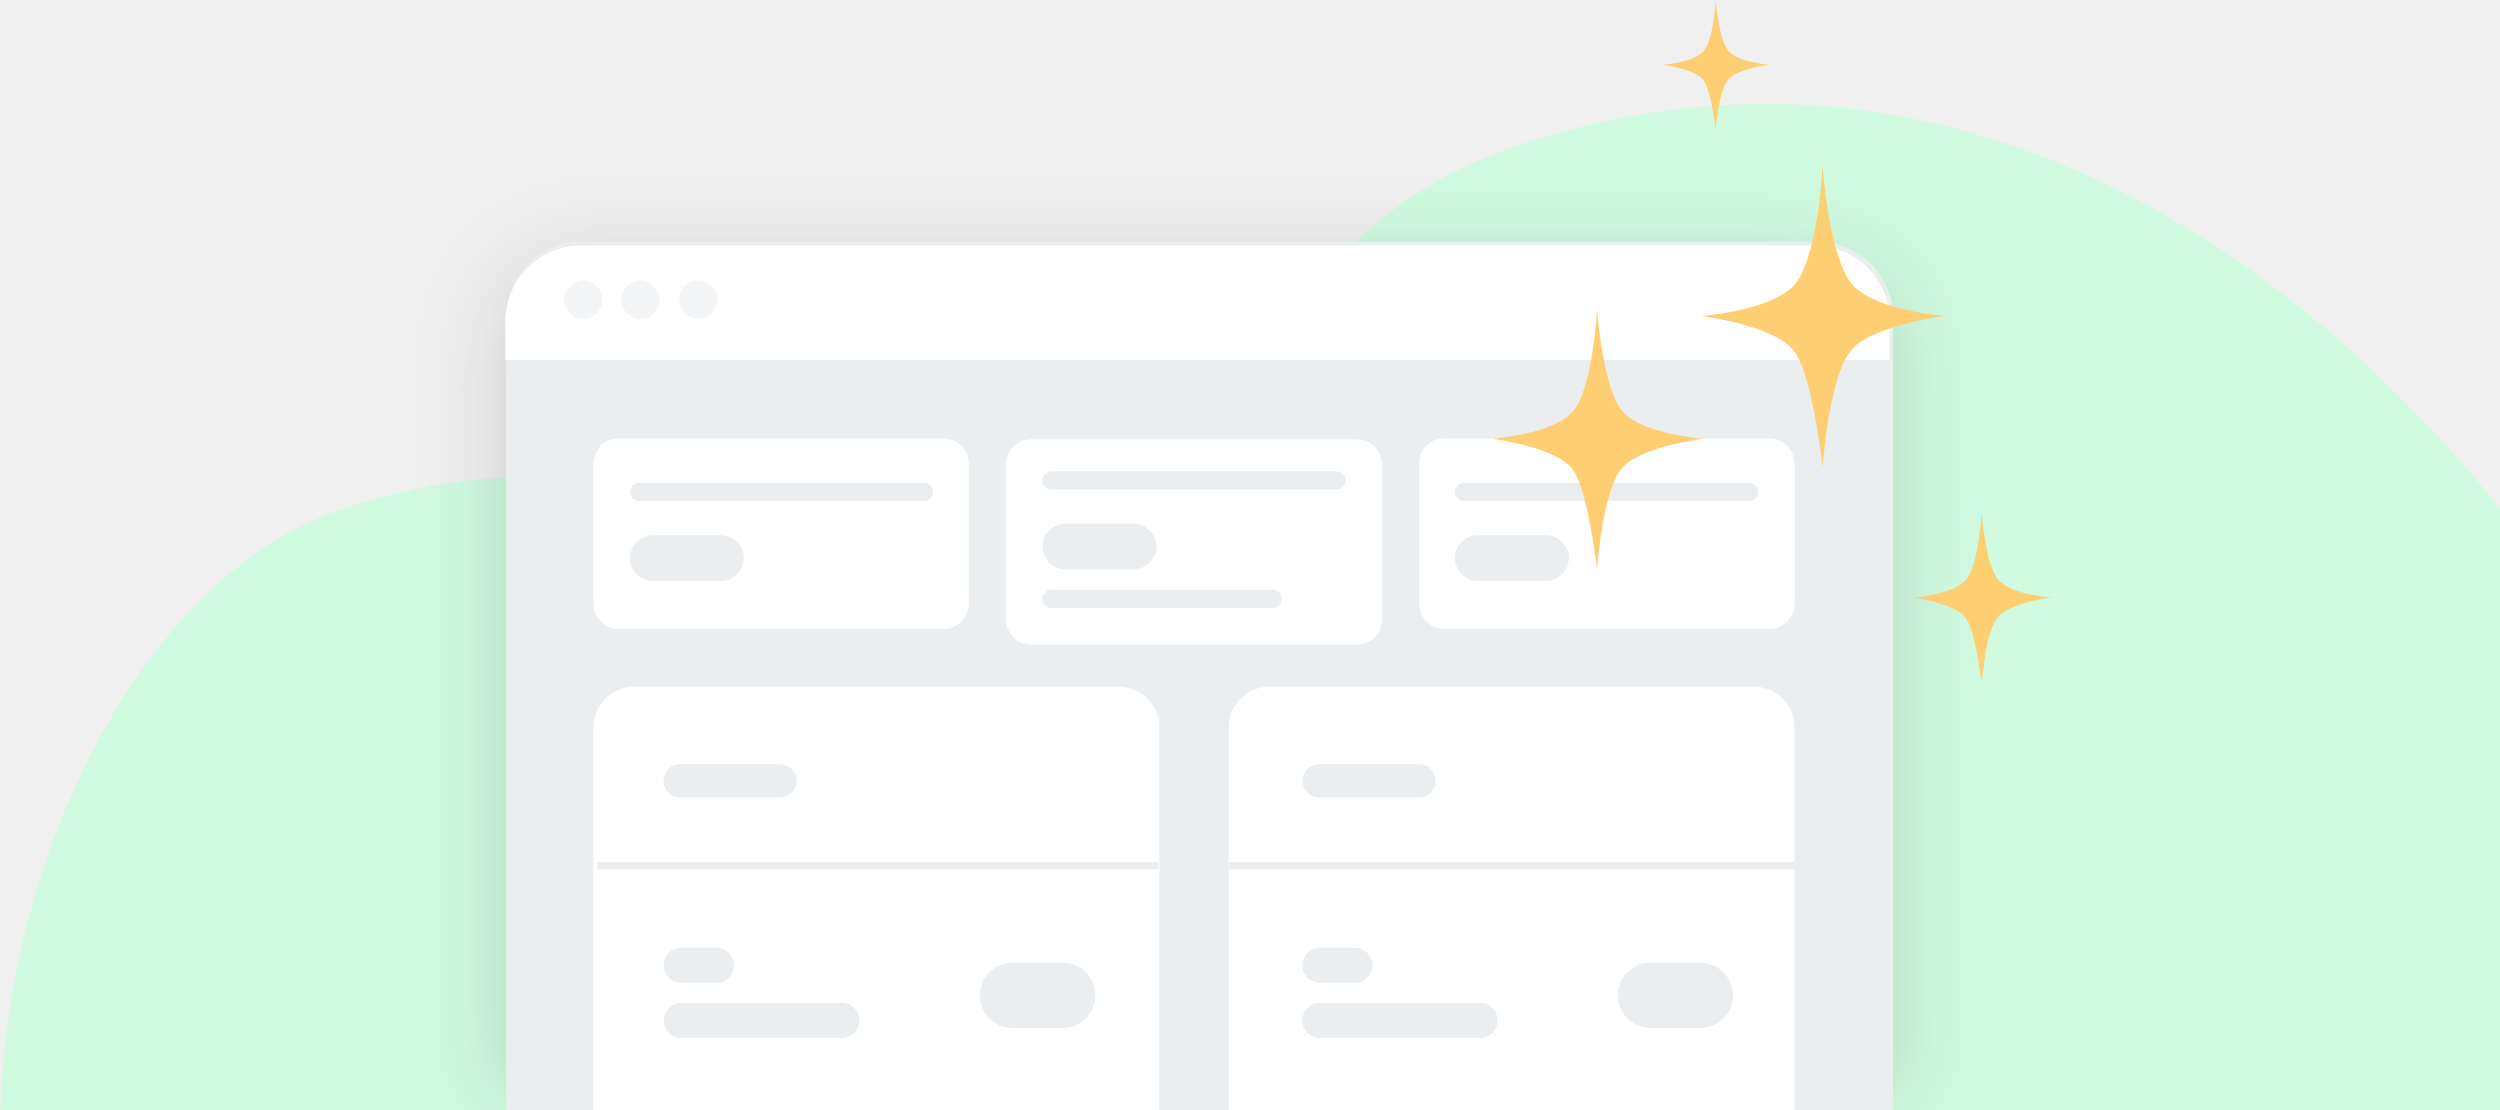
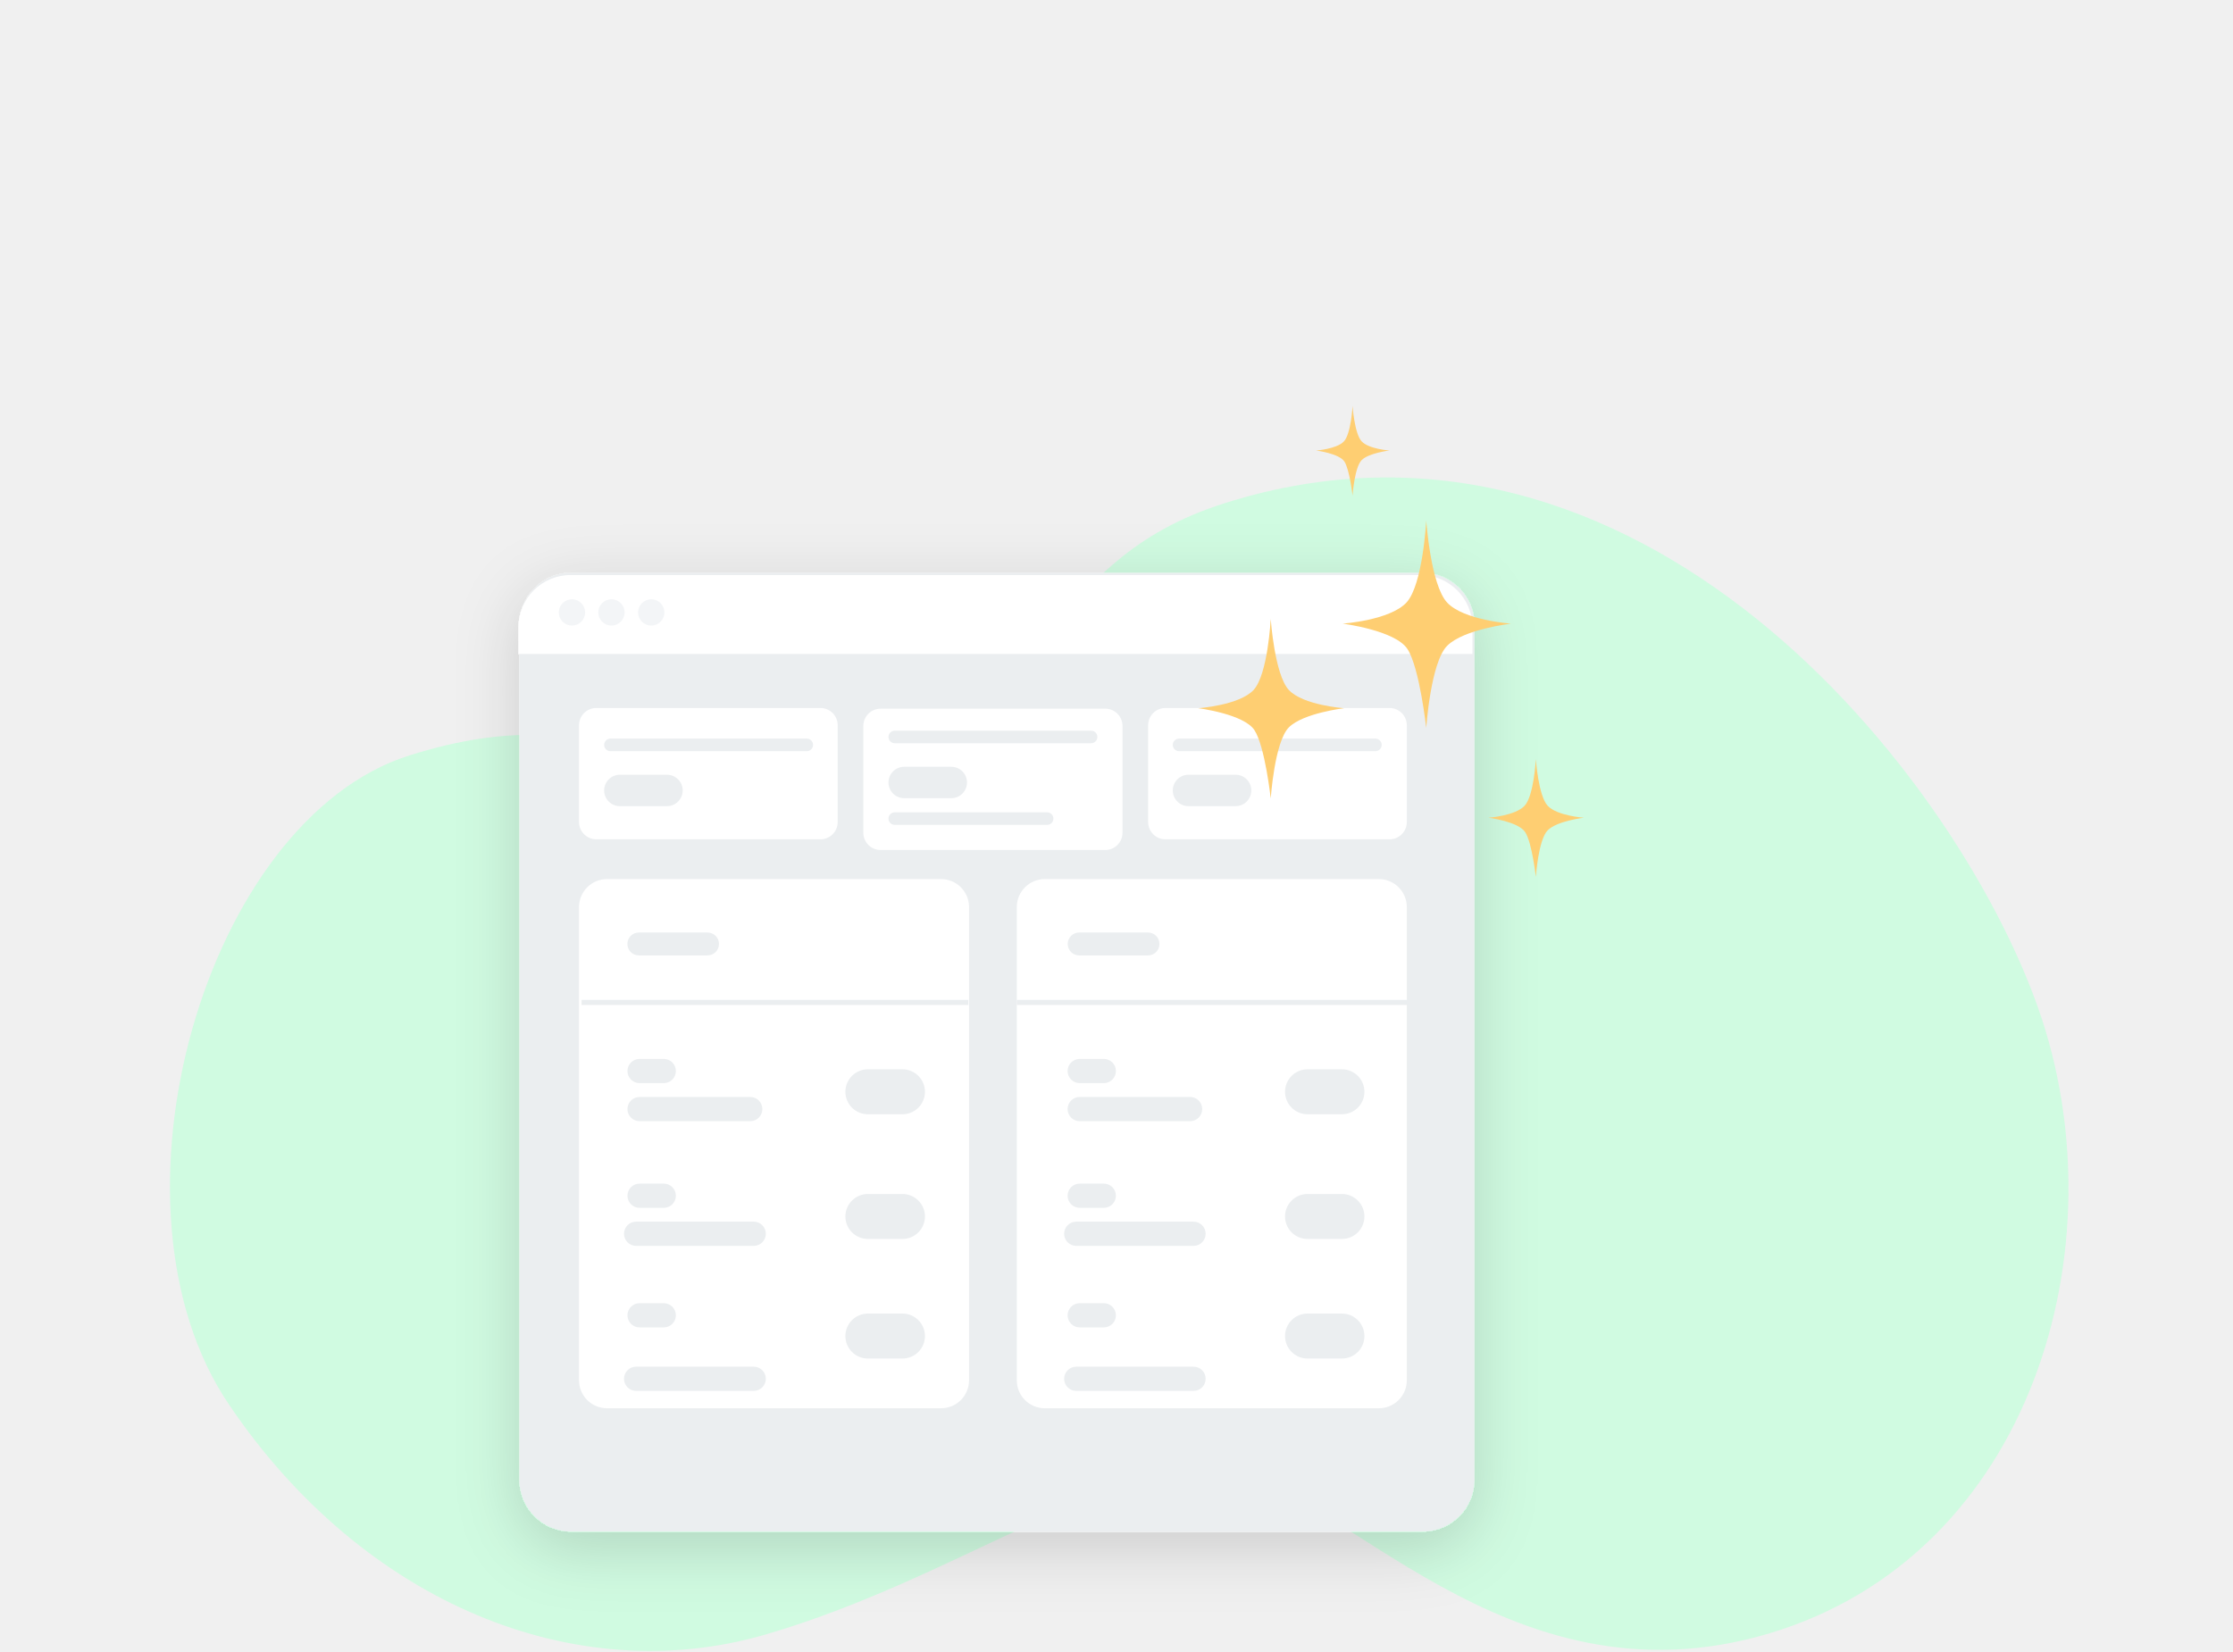
- <svg xmlns="http://www.w3.org/2000/svg" width="365" height="162" viewBox="0 0 365 162" fill="none">
-   <path d="M395.798 127.776C413.38 177.873 394.526 243.48 338.659 260.112C282.792 276.743 247.547 228.084 223.065 225.742C198.583 223.4 166.139 248.715 126.046 260.349C85.954 271.984 40.992 253.764 12.48 211.568C-16.032 169.372 7.521 87.701 50.698 74.063C93.875 60.426 102.563 84.006 145.576 73.891C188.59 63.777 184.146 32.996 223.469 20.59C311.228 -7.097 378.216 77.679 395.798 127.776Z" fill="#D0FBE1" />
-   <g filter="url(#filter0_d_4201_35555)">
-     <rect x="74.006" y="35.344" width="202.324" height="203.167" rx="11.037" fill="#EBEEF0" />
-     <mask id="mask0_4201_35555" style="mask-type:alpha" maskUnits="userSpaceOnUse" x="74" y="35" width="203" height="207">
-       <rect x="74.006" y="35.344" width="202.324" height="205.696" rx="11.037" fill="#DEE3E6" />
+ <svg xmlns="http://www.w3.org/2000/svg" width="473" height="350" viewBox="0 0 473 350" fill="none">
+   <path d="M431.798 213.776C449.38 263.873 430.526 329.48 374.659 346.112C318.792 362.743 283.547 314.084 259.065 311.742C234.583 309.4 202.139 334.715 162.046 346.349C121.954 357.984 76.992 339.764 48.48 297.568C19.968 255.372 43.521 173.701 86.698 160.063C129.875 146.426 138.563 170.006 181.576 159.891C224.59 149.777 220.146 118.996 259.469 106.59C347.228 78.903 414.216 163.679 431.798 213.776Z" fill="#D0FBE1" />
+   <g filter="url(#filter0_d_5028_15075)">
+     <rect x="110.006" y="121.344" width="202.324" height="203.167" rx="11.037" fill="#EBEEF0" />
+     <mask id="mask0_5028_15075" style="mask-type:alpha" maskUnits="userSpaceOnUse" x="110" y="121" width="203" height="207">
+       <rect x="110.006" y="121.344" width="202.324" height="205.696" rx="11.037" fill="#DEE3E6" />
    </mask>
-     <g mask="url(#mask0_4201_35555)">
-       <rect x="86.65" y="100.257" width="82.615" height="112.121" rx="5.929" fill="white" />
-       <rect x="96.908" y="146.421" width="28.578" height="5.129" rx="2.565" fill="#EBEEF0" />
-       <rect x="96.908" y="138.36" width="10.259" height="5.129" rx="2.565" fill="#EBEEF0" />
-       <path d="M143.072 145.322C143.072 142.691 145.205 140.559 147.835 140.559H155.163C157.793 140.559 159.926 142.691 159.926 145.322C159.926 147.952 157.793 150.085 155.163 150.085H147.835C145.205 150.085 143.072 147.952 143.072 145.322Z" fill="#EBEEF0" />
-       <rect x="96.893" y="111.577" width="19.406" height="4.851" rx="2.426" fill="#EBEEF0" />
-       <path d="M169.123 126.4L87.188 126.4" stroke="#EBEEF0" stroke-width="1.078" />
-       <rect x="179.381" y="100.257" width="82.615" height="112.121" rx="5.929" fill="white" />
-       <rect x="190.141" y="146.421" width="28.513" height="5.129" rx="2.565" fill="#EBEEF0" />
-       <rect x="190.141" y="138.36" width="10.236" height="5.129" rx="2.565" fill="#EBEEF0" />
-       <path d="M236.199 145.322C236.199 142.691 238.332 140.559 240.962 140.559H248.252C250.882 140.559 253.015 142.691 253.015 145.322C253.015 147.952 250.882 150.085 248.252 150.085H240.962C238.332 150.085 236.199 147.952 236.199 145.322Z" fill="#EBEEF0" />
-       <rect x="190.164" y="111.577" width="19.439" height="4.851" rx="2.426" fill="#EBEEF0" />
-       <path d="M261.998 126.4L179.382 126.4" stroke="#EBEEF0" stroke-width="1.078" />
-       <rect width="54.796" height="27.82" rx="3.66" transform="matrix(1 0 0 -1 207.201 91.8267)" fill="white" />
-       <rect width="16.636" height="6.655" rx="3.328" transform="matrix(1 0 0 -1 212.42 84.8043)" fill="#EBEEF0" />
-       <rect width="44.253" height="2.662" rx="1.331" transform="matrix(1 0 0 -1 212.42 73.1577)" fill="#EBEEF0" />
-       <rect width="54.9" height="29.948" rx="3.66" transform="matrix(1 0 0 -1 146.873 94.0988)" fill="white" />
-       <rect width="34.936" height="2.662" rx="1.331" transform="matrix(1 0 0 -1 152.197 88.7748)" fill="#EBEEF0" />
-       <rect width="16.636" height="6.655" rx="3.328" transform="matrix(1 0 0 -1 152.197 83.1179)" fill="#EBEEF0" />
-       <rect width="44.253" height="2.662" rx="1.331" transform="matrix(1 0 0 -1 152.197 71.4715)" fill="#EBEEF0" />
-       <rect width="54.796" height="27.82" rx="3.66" transform="matrix(1 0 0 -1 86.6504 91.8267)" fill="white" />
-       <path d="M91.973 81.477C91.973 83.314 93.462 84.804 95.3 84.804H105.281C107.119 84.804 108.609 83.314 108.609 81.477C108.609 79.639 107.119 78.149 105.281 78.149H95.3C93.463 78.149 91.973 79.639 91.973 81.477Z" fill="#EBEEF0" />
-       <rect width="44.253" height="2.662" rx="1.331" transform="matrix(1 0 0 -1 91.9727 73.1577)" fill="#EBEEF0" />
+     <g mask="url(#mask0_5028_15075)">
+       <rect x="122.65" y="186.257" width="82.615" height="112.121" rx="5.929" fill="white" />
+       <rect x="132.908" y="232.421" width="28.578" height="5.129" rx="2.565" fill="#EBEEF0" />
+       <rect x="132.908" y="224.36" width="10.259" height="5.129" rx="2.565" fill="#EBEEF0" />
+       <rect x="132.908" y="250.782" width="10.259" height="5.129" rx="2.565" fill="#EBEEF0" />
+       <rect x="132.908" y="276.117" width="10.259" height="5.129" rx="2.565" fill="#EBEEF0" />
+       <path d="M179.072 231.322C179.072 228.691 181.205 226.559 183.835 226.559H191.163C193.793 226.559 195.926 228.691 195.926 231.322C195.926 233.952 193.793 236.085 191.163 236.085H183.835C181.205 236.085 179.072 233.952 179.072 231.322Z" fill="#EBEEF0" />
+       <rect x="132.893" y="197.577" width="19.406" height="4.851" rx="2.426" fill="#EBEEF0" />
+       <path d="M179.072 257.743C179.072 255.113 181.205 252.98 183.835 252.98H191.163C193.793 252.98 195.926 255.113 195.926 257.743C195.926 260.374 193.793 262.506 191.163 262.506H183.835C181.205 262.506 179.072 260.374 179.072 257.743Z" fill="#EBEEF0" />
+       <path d="M179.072 283.078C179.072 280.448 181.205 278.315 183.835 278.315H191.163C193.793 278.315 195.926 280.448 195.926 283.078C195.926 285.709 193.793 287.841 191.163 287.841H183.835C181.205 287.841 179.072 285.709 179.072 283.078Z" fill="#EBEEF0" />
+       <rect x="132.176" y="258.842" width="30.043" height="5.129" rx="2.565" fill="#EBEEF0" />
+       <rect x="132.176" y="289.568" width="30.043" height="5.129" rx="2.565" fill="#EBEEF0" />
+       <path d="M205.123 212.4H123.188" stroke="#EBEEF0" stroke-width="1.078" />
+       <rect x="215.381" y="186.257" width="82.615" height="112.121" rx="5.929" fill="white" />
+       <rect x="226.141" y="232.421" width="28.513" height="5.129" rx="2.565" fill="#EBEEF0" />
+       <rect x="226.141" y="224.36" width="10.236" height="5.129" rx="2.565" fill="#EBEEF0" />
+       <rect x="226.141" y="250.782" width="10.236" height="5.129" rx="2.565" fill="#EBEEF0" />
+       <rect x="226.141" y="276.117" width="10.236" height="5.129" rx="2.565" fill="#EBEEF0" />
+       <path d="M272.199 231.322C272.199 228.691 274.332 226.559 276.962 226.559H284.252C286.882 226.559 289.015 228.691 289.015 231.322C289.015 233.952 286.882 236.085 284.252 236.085H276.962C274.332 236.085 272.199 233.952 272.199 231.322Z" fill="#EBEEF0" />
+       <rect x="226.164" y="197.577" width="19.439" height="4.851" rx="2.426" fill="#EBEEF0" />
+       <path d="M297.998 212.4H215.382" stroke="#EBEEF0" stroke-width="1.078" />
+       <path d="M272.199 257.743C272.199 255.113 274.332 252.98 276.962 252.98H284.252C286.882 252.98 289.015 255.113 289.015 257.743C289.015 260.374 286.882 262.506 284.252 262.506H276.962C274.332 262.506 272.199 260.374 272.199 257.743Z" fill="#EBEEF0" />
+       <path d="M272.199 283.078C272.199 280.448 274.332 278.315 276.962 278.315H284.252C286.882 278.315 289.015 280.448 289.015 283.078C289.015 285.709 286.882 287.841 284.252 287.841H276.962C274.332 287.841 272.199 285.709 272.199 283.078Z" fill="#EBEEF0" />
+       <rect x="225.408" y="258.842" width="29.976" height="5.129" rx="2.565" fill="#EBEEF0" />
+       <rect x="225.408" y="289.568" width="29.976" height="5.129" rx="2.565" fill="#EBEEF0" />
+       <rect width="54.796" height="27.82" rx="3.66" transform="matrix(1 0 0 -1 243.201 177.827)" fill="white" />
+       <rect width="16.636" height="6.655" rx="3.328" transform="matrix(1 0 0 -1 248.42 170.804)" fill="#EBEEF0" />
+       <rect width="44.253" height="2.662" rx="1.331" transform="matrix(1 0 0 -1 248.42 159.158)" fill="#EBEEF0" />
+       <rect width="54.9" height="29.948" rx="3.66" transform="matrix(1 0 0 -1 182.873 180.099)" fill="white" />
+       <rect width="34.936" height="2.662" rx="1.331" transform="matrix(1 0 0 -1 188.197 174.775)" fill="#EBEEF0" />
+       <rect width="16.636" height="6.655" rx="3.328" transform="matrix(1 0 0 -1 188.197 169.118)" fill="#EBEEF0" />
+       <rect width="44.253" height="2.662" rx="1.331" transform="matrix(1 0 0 -1 188.197 157.472)" fill="#EBEEF0" />
+       <rect width="54.796" height="27.82" rx="3.66" transform="matrix(1 0 0 -1 122.65 177.827)" fill="white" />
+       <path d="M127.973 167.477C127.973 169.314 129.462 170.804 131.3 170.804H141.281C143.119 170.804 144.609 169.314 144.609 167.477C144.609 165.639 143.119 164.149 141.281 164.149H131.3C129.462 164.149 127.973 165.639 127.973 167.477Z" fill="#EBEEF0" />
+       <rect width="44.253" height="2.662" rx="1.331" transform="matrix(1 0 0 -1 127.973 159.158)" fill="#EBEEF0" />
    </g>
-     <path d="M73.826 46.876C73.826 40.78 78.768 35.839 84.863 35.839H264.863C270.958 35.839 275.9 40.78 275.9 46.876V52.562H73.826V46.876Z" fill="white" />
-     <rect x="82.367" y="40.971" width="5.574" height="5.574" rx="2.787" fill="#F3F5F7" />
-     <rect x="90.728" y="40.971" width="5.574" height="5.574" rx="2.787" fill="#F3F5F7" />
-     <rect x="99.158" y="40.971" width="5.574" height="5.574" rx="2.787" fill="#F3F5F7" />
+     <path d="M109.826 132.876C109.826 126.78 114.768 121.839 120.863 121.839H300.863C306.958 121.839 311.9 126.78 311.9 132.876V138.562H109.826V132.876Z" fill="white" />
+     <rect x="118.367" y="126.971" width="5.574" height="5.574" rx="2.787" fill="#F3F5F7" />
+     <rect x="126.729" y="126.971" width="5.574" height="5.574" rx="2.787" fill="#F3F5F7" />
+     <rect x="135.158" y="126.971" width="5.574" height="5.574" rx="2.787" fill="#F3F5F7" />
  </g>
-   <path d="M270.533 41.668C267.039 37.907 266.107 24.272 266.107 24.272C266.107 24.272 265.408 37.907 261.914 41.668C258.419 45.429 248.402 46.134 248.402 46.134C248.402 46.134 259.584 47.544 262.147 51.541C264.709 55.537 266.107 68.231 266.107 68.231C266.107 68.231 267.039 54.362 270.533 50.836C274.027 47.309 284.044 46.134 284.044 46.134C284.044 46.134 274.027 45.429 270.533 41.668Z" fill="#FECE72" />
-   <path d="M237.006 60.191C233.978 56.938 233.17 45.147 233.17 45.147C233.17 45.147 232.564 56.938 229.536 60.191C226.508 63.444 217.826 64.054 217.826 64.054C217.826 64.054 227.517 65.274 229.738 68.73C231.959 72.186 233.17 83.165 233.17 83.165C233.17 83.165 233.978 71.17 237.006 68.12C240.035 65.071 248.716 64.054 248.716 64.054C248.716 64.054 240.035 63.444 237.006 60.191Z" fill="#FECE72" />
-   <path d="M291.832 84.722C289.852 82.587 289.324 74.849 289.324 74.849C289.324 74.849 288.928 82.587 286.947 84.722C284.967 86.856 279.291 87.257 279.291 87.257C279.291 87.257 285.627 88.057 287.079 90.325C288.532 92.593 289.324 99.798 289.324 99.798C289.324 99.798 289.852 91.926 291.832 89.925C293.812 87.924 299.488 87.257 299.488 87.257C299.488 87.257 293.812 86.856 291.832 84.722Z" fill="#FECE72" />
-   <path d="M252.432 7.522C250.908 5.896 250.501 0 250.501 0C250.501 0 250.196 5.896 248.671 7.522C247.146 9.149 242.775 9.454 242.775 9.454C242.775 9.454 247.655 10.064 248.773 11.792C249.891 13.52 250.501 19.009 250.501 19.009C250.501 19.009 250.908 13.012 252.432 11.487C253.957 9.962 258.328 9.454 258.328 9.454C258.328 9.454 253.957 9.149 252.432 7.522Z" fill="#FECE72" />
+   <path d="M306.533 127.668C303.039 123.906 302.107 110.272 302.107 110.272C302.107 110.272 301.408 123.906 297.914 127.668C294.419 131.429 284.402 132.134 284.402 132.134C284.402 132.134 295.584 133.544 298.147 137.541C300.709 141.537 302.107 154.231 302.107 154.231C302.107 154.231 303.039 140.362 306.533 136.835C310.027 133.309 320.044 132.134 320.044 132.134C320.044 132.134 310.027 131.429 306.533 127.668Z" fill="#FECE72" />
+   <path d="M273.006 146.191C269.978 142.938 269.17 131.147 269.17 131.147C269.17 131.147 268.564 142.938 265.536 146.191C262.508 149.444 253.826 150.054 253.826 150.054C253.826 150.054 263.517 151.274 265.738 154.73C267.959 158.186 269.17 169.165 269.17 169.165C269.17 169.165 269.978 157.17 273.006 154.12C276.035 151.071 284.716 150.054 284.716 150.054C284.716 150.054 276.035 149.444 273.006 146.191Z" fill="#FECE72" />
+   <path d="M327.832 170.722C325.852 168.587 325.324 160.848 325.324 160.848C325.324 160.848 324.928 168.587 322.947 170.722C320.967 172.856 315.291 173.257 315.291 173.257C315.291 173.257 321.627 174.057 323.079 176.325C324.532 178.593 325.324 185.798 325.324 185.798C325.324 185.798 325.852 177.926 327.832 175.925C329.812 173.924 335.488 173.257 335.488 173.257C335.488 173.257 329.812 172.856 327.832 170.722Z" fill="#FECE72" />
+   <path d="M288.432 93.522C286.908 91.896 286.501 86 286.501 86C286.501 86 286.196 91.896 284.671 93.522C283.146 95.149 278.775 95.454 278.775 95.454C278.775 95.454 283.655 96.064 284.773 97.792C285.891 99.52 286.501 105.009 286.501 105.009C286.501 105.009 286.908 99.012 288.432 97.487C289.957 95.962 294.328 95.454 294.328 95.454C294.328 95.454 289.957 95.149 288.432 93.522Z" fill="#FECE72" />
  <defs>
-     <filter id="filter0_d_4201_35555" x="60.338" y="25.228" width="229.48" height="230.143" filterUnits="userSpaceOnUse" color-interpolation-filters="sRGB">
+     <filter id="filter0_d_5028_15075" x="96.338" y="111.228" width="229.48" height="230.143" filterUnits="userSpaceOnUse" color-interpolation-filters="sRGB">
      <feFlood flood-opacity="0" result="BackgroundImageFix" />
      <feColorMatrix in="SourceAlpha" type="matrix" values="0 0 0 0 0 0 0 0 0 0 0 0 0 0 0 0 0 0 127 0" result="hardAlpha" />
      <feOffset dy="3.372" />
      <feGaussianBlur stdDeviation="6.744" />
      <feComposite in2="hardAlpha" operator="out" />
      <feColorMatrix type="matrix" values="0 0 0 0 0 0 0 0 0 0 0 0 0 0 0 0 0 0 0.15 0" />
-       <feBlend mode="normal" in2="BackgroundImageFix" result="effect1_dropShadow_4201_35555" />
-       <feBlend mode="normal" in="SourceGraphic" in2="effect1_dropShadow_4201_35555" result="shape" />
+       <feBlend mode="normal" in2="BackgroundImageFix" result="effect1_dropShadow_5028_15075" />
+       <feBlend mode="normal" in="SourceGraphic" in2="effect1_dropShadow_5028_15075" result="shape" />
    </filter>
  </defs>
</svg>
